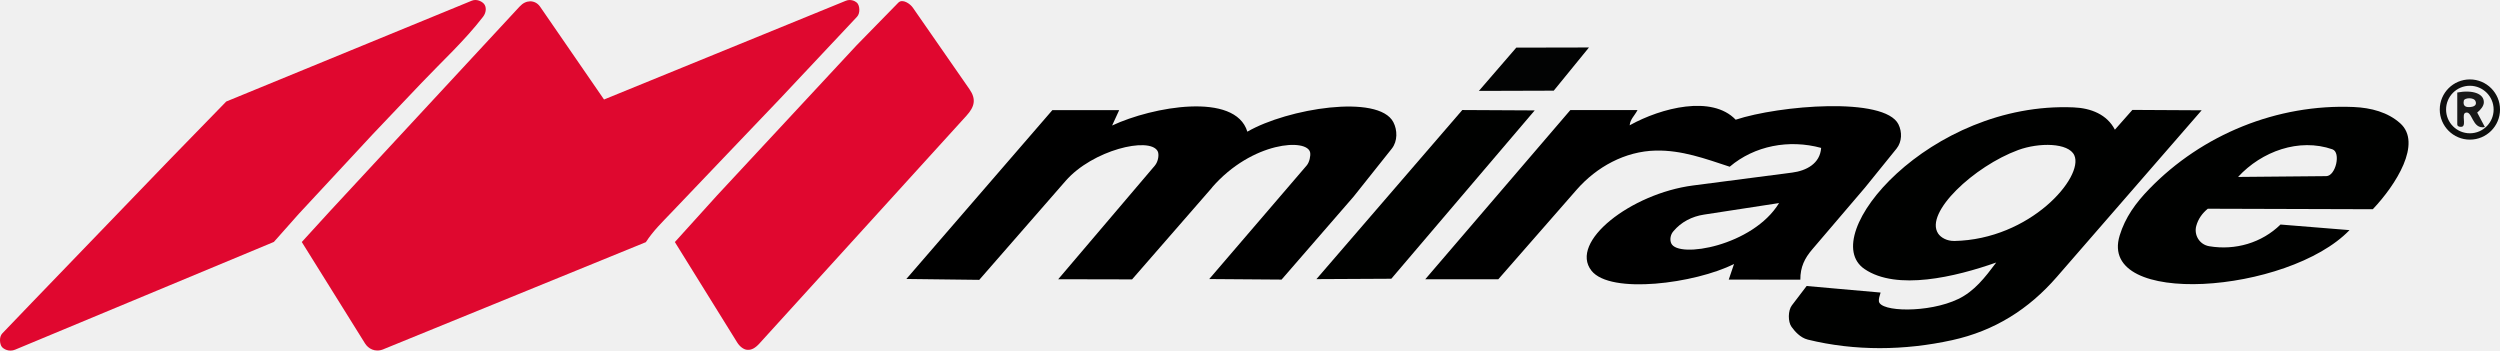
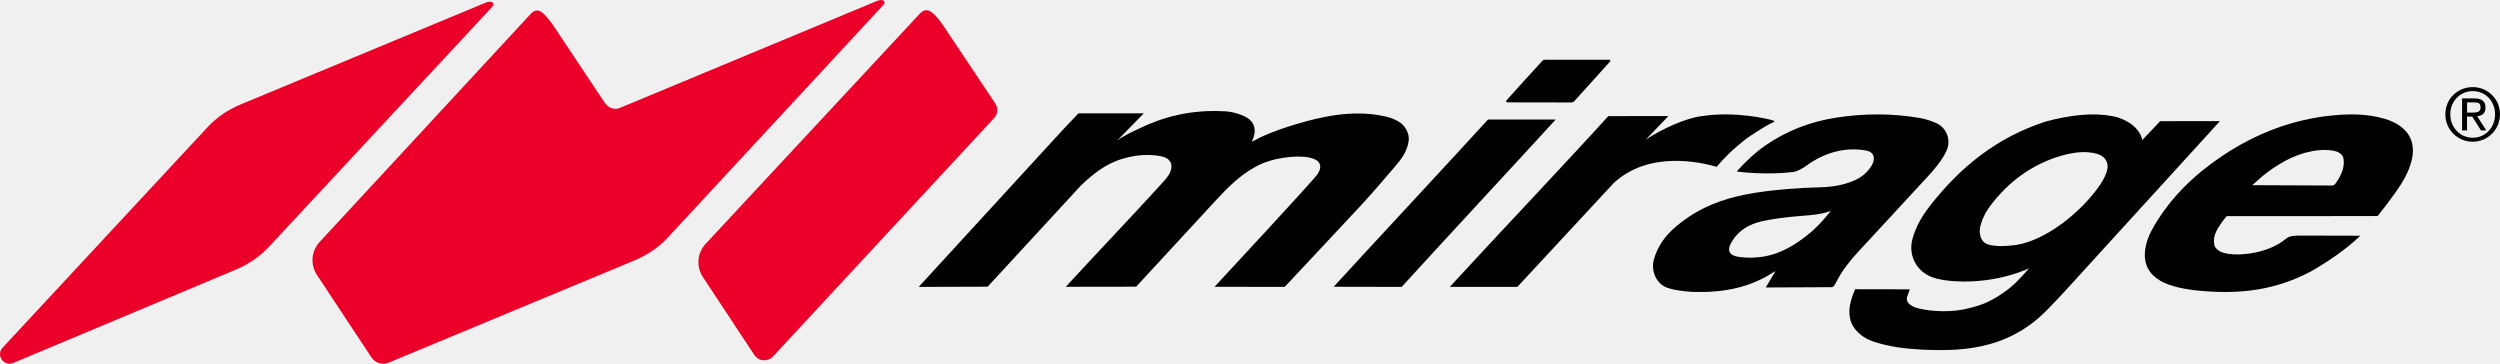
- <svg xmlns="http://www.w3.org/2000/svg" width="1091" height="153" fill="none" viewBox="0 0 1091 153">
-   <g clip-path="url(#a)">
-     <path fill="#020303" d="m678.053 39.569-32.666.1 16.324-18.883 31.714-.067z" />
-     <path fill="#000" d="m528.988 81.807-34.956 40.12-32.231-.067 42.173-49.586c1.537-1.82 1.972-5.009 1.186-6.378-3.625-6.328-28.355-.434-40.118 13.04l-37.696 43.192-31.814-.384 63.729-73.696h29.157l-3.091 6.729c17.594-8.248 53.753-14.76 59.016 2.688 17.578-10.151 57.179-16.529 63.695-4.19 1.821 3.455 1.938 8.314-.668 11.603l-16.659 20.92-31.43 36.213-31.58-.234 42.508-49.536c1.303-1.52 1.771-4.291 1.554-5.61-1.053-6.411-25.281-4.975-42.809 15.143z" />
-     <path fill="#000100" d="m607.169 121.643-32.683.167 63.662-73.795 31.597.167z" />
-     <path fill="#000" d="M828.497 54.276c-6.065-12.205-52.149-8.281-71.047-2.037-10.326-10.819-32.332-5.292-46.267 2.438.284-2.705 2.005-3.974 3.442-6.645h-29.324L621.99 121.86h31.881l34.22-39.118c8.672-9.9 21.087-16.729 34.454-17.03 11.362-.25 21.538 3.507 32.299 7.046 10.827-9.182 25.882-12.037 39.901-8.214-.451 6.895-6.55 9.984-12.616 10.769l-43.276 5.626c-27.069 3.523-54.271 24.626-44.329 37.198 8.271 10.468 45.265 5.577 62.208-2.938l-2.306 6.812 31.246.05c-.05-5.593 1.971-9.45 5.113-13.14l23.092-27.047 13.768-17.013c2.423-3.005 2.473-7.33.835-10.602zM729.329 106.2c-.702-1.553-.384-3.807.952-5.293 3.342-4.007 8.121-6.461 13.301-7.246l32.8-5.042c-11.363 18.683-44.029 24.343-47.053 17.581" />
-     <path fill="#000100" d="m930.556 47.982-7.619 8.615c-3.443-6.645-10.393-9.417-18.013-9.734-62.726-2.688-112.552 55.998-91.248 70.54 14.052 9.583 39.634 3.439 57.479-2.839-4.929 6.562-9.524 12.539-16.592 15.928-12.916 6.211-34.22 5.66-34.621.935-.1-1.119.301-2.22.752-3.756l-32.282-2.855-6.45 8.464c-1.704 2.221-1.737 7.146-.15 9.333 1.32 1.837 3.76 4.759 7.118 5.593 20.519 5.042 42.207 4.809 63.01.234 18.43-4.057 33.368-13.44 45.649-27.581l63.21-72.727-30.243-.167zm-77.797 57.166c-3.041.05-5.765-1.419-6.968-3.256-6.015-9.116 15.773-29.368 34.922-36.413 9.123-3.356 21.989-3.24 24.512 2.287 4.311 9.417-19.132 36.781-52.466 37.399zM963.506 91.09l71.984.217c10.12-10.652 21.64-28.867 11.95-37.515-5.4-4.825-12.65-6.762-20.32-7.096-33.287-1.402-66.12 11.97-89.162 35.746-5.965 6.144-10.51 12.421-12.933 20.335-9.708 31.689 73.553 25.411 100.305-2.354l-30.11-2.437c-8.188 7.997-19.717 11.386-31.129 9.466-4.261-.718-6.734-4.925-5.631-8.899.835-3.038 2.607-5.493 5.046-7.48zm54.354-25.928c3.83 1.319 1.45 11.67-2.69 11.703l-38.48.35c10.309-11.185 26.62-17.112 41.19-12.053z" />
-     <path fill="#0e0f0e" d="M1077.86 34.658c-7.27 0-13.15 5.894-13.15 13.14s5.9 13.14 13.15 13.14 13.15-5.894 13.15-13.14-5.9-13.14-13.15-13.14m-.01 23.508c-5.74 0-10.38-4.641-10.38-10.368s4.64-10.368 10.38-10.368c5.73 0 10.37 4.641 10.37 10.368s-4.64 10.368-10.37 10.368" />
-     <path fill="#191919" d="M1081.05 49.117c1.64-1.319 2.79-2.855 2.89-4.29.26-3.958-4.91-5.727-11.59-4.459v13.908c-.03 1.119 1.67 1.235 2.24.968 1.67-.834-.39-5.376 1.32-6.027 3.14-1.185 2.8 7.396 8.5 6.228zm-3.02-2.404c-1.25.1-3.44.083-2.82-2.805.26-1.252 4.36-1.57 5.11.25.85 2.054-1.35 2.488-2.31 2.555z" />
-     <path fill="#df082f" d="M167.387 152.397c-3.759 1.536-6.717-.317-8.087-2.521l-27.603-44.261 12.381-13.556 82.66-89.173c1.487-1.602 2.991-2.254 4.545-2.304s3.258.668 4.394 2.304l27.921 40.538L369.132.332c1.989-.801 3.91.033 4.796.818 1.303 1.169 1.57 4.575.083 6.16l-33.652 35.813-22.874 23.959-24.496 25.678c-4.06 4.257-7.853 7.88-11.145 12.922L167.387 152.38z" />
-     <path fill="#e0072f" d="M6.63 152.581c-2.69 1.118-5.063-.251-5.815-1.202-.97-1.253-1.27-4.375.2-5.894l12.883-13.423 30.762-31.906 29.658-30.77L98.73 44.309 205.902.299c2.005-.819 4.227.183 5.263 1.335 1.17 1.302 1.136 3.757-.351 5.677-8.154 10.568-17.728 19.267-26.885 28.9L162.742 58.5 130.36 93.36l-10.844 12.222zM331.57 149.742c-2.038 2.238-3.609 3.056-5.48 2.922-1.588-.117-3.292-1.452-4.395-3.239l-27.185-43.793 18.43-20.369 60.887-65.497 18.197-18.6c1.821-1.853 5.163.468 6.349 2.188l24.696 35.562c3.058 4.408 2.239 7.68-1.337 11.62l-90.162 99.19z" />
+ <svg xmlns="http://www.w3.org/2000/svg" preserveAspectRatio="none" overflow="visible" style="display: block;" width="1127.21" height="164" viewBox="0 0 1127.21 164" fill="none">
+   <g id="Group 1000005842">
+     <path id="Vector" d="M701.427 53.897C679.097 78.321 654.204 104.99 631.996 129.352L601.333 129.291C618.397 110.641 654.738 71.661 670.916 53.897H701.427Z" fill="#010101" />
+     <path id="Vector_2" d="M486.574 51.106H515.712L503.656 63.435C506.903 61 510.657 59.407 513.613 57.968C524.061 52.852 536.853 49.284 552.157 50.187C555.39 50.295 559.695 51.474 562.375 53.143C564.827 54.675 566.956 57.722 564.873 62.822C564.781 63.098 564.597 63.404 564.444 63.925C565.026 63.634 565.424 63.45 565.792 63.236C572.992 59.101 587.99 54.568 596.661 52.867C605.776 50.922 615.933 50.448 624.481 52.485C626.794 52.944 628.74 53.695 630.823 54.95C633.29 56.405 635.818 60.127 635.082 63.91C634.347 68.596 631.605 72.058 628.709 75.412C623.945 80.941 619.242 86.531 614.294 91.891C602.681 104.434 590.901 116.84 579.258 129.352L547.623 129.306C549.829 126.887 592.157 81.385 594.01 78.582C596.63 74.631 595.037 72.012 590.41 71.047C584.604 69.837 573.39 70.986 565.776 75.366C559.021 79.118 553.613 84.463 548.45 90.069C536.225 103.347 524.551 115.951 512.28 129.261L480.554 129.306C491.4 117.437 510.994 96.838 521.809 84.938C523.341 83.253 525.348 81.186 526.681 79.317C527.171 78.613 527.569 77.816 527.845 77.004C529.04 73.451 527.049 71.384 524.322 70.649C521.288 69.883 514.548 68.995 506.061 71.614C498.416 73.834 492.304 78.904 487.386 83.621L445.502 129.061C445.38 129.184 445.211 129.261 445.043 129.261L414.235 129.352C434.534 107.176 456.395 83.452 476.693 61.276C478.976 58.779 484.215 53.189 486.13 51.259C486.253 51.137 486.39 51.091 486.574 51.091" fill="#010101" />
+     <path id="Vector_3" d="M708.694 46.197L679.664 46.151C679.209 46.151 678.92 45.641 679.224 45.286C683.705 40.208 691.24 32.026 695.493 27.365C695.752 27.087 696.086 26.948 696.466 26.948H725.587C725.997 26.948 726.225 27.457 725.936 27.766L709.742 45.703C709.469 46.012 709.074 46.181 708.679 46.181L708.694 46.197Z" fill="#010101" />
+     <path id="Vector_4" d="M796.155 129.631L800.416 122.455C800.309 122.455 800.141 122.394 800.05 122.455C789.268 129.662 777.188 131.916 764.497 131.64C761.061 131.563 758.037 131.195 754.876 130.597C753.975 130.413 752.509 130.03 751.7 129.739C746.446 127.776 744.324 121.735 745.744 116.859C748.355 107.965 754.281 102.645 761.351 97.861C770.453 91.697 780.7 88.6 791.421 86.913C801.057 85.41 810.755 84.705 820.498 84.46C825.828 84.322 831.051 83.555 835.999 81.408C839.328 79.967 842.016 77.774 843.894 74.662C845.849 71.442 844.948 68.375 841.237 67.854C832.486 66.228 822.835 68.559 814.557 74.646C812.725 75.996 810.465 77.314 808.311 77.575C796.766 78.97 784.274 77.575 783.052 77.314C786.992 72.883 791.497 68.666 796.262 65.4C805.853 58.822 816.451 54.821 827.905 53.042C840.443 51.095 852.996 51.064 865.519 53.18C868.161 53.625 870.787 54.483 873.216 55.603C877.858 57.734 879.798 63.361 877.629 68.007C875.46 72.638 872.07 76.486 868.634 80.197C858.188 91.513 847.788 102.798 837.312 114.099C834.991 116.598 832.944 119.251 830.959 122.026C829.554 123.989 828.47 126.258 827.279 128.389C827.019 128.865 826.423 129.478 825.965 129.478L796.14 129.616L796.155 129.631ZM825.492 95.101C819.673 97.232 813.565 97.079 807.578 97.754C803.089 98.26 798.568 98.811 794.185 99.823C788.917 101.05 784.32 103.595 781.235 108.333C778.364 112.734 779.25 115.249 784.488 115.908C787.924 116.353 791.528 116.261 794.949 115.724C802.539 114.543 808.968 110.695 814.924 106.003C818.925 102.844 822.331 99.103 825.507 95.085L825.492 95.101Z" fill="#010101" />
+     <path id="Vector_5" d="M1002.14 99.751C1001.15 101.398 997.307 105.469 998.44 110.546C998.746 111.888 1000.31 113.078 1001.38 113.55C1006.81 115.959 1020.94 114.77 1029.16 108.808C1031.87 106.841 1031.74 106.216 1037.71 106.216C1045.4 106.262 1053.13 106.216 1060.85 106.277C1061.34 106.277 1063.35 106.277 1064.25 106.277C1057.59 112.62 1049.9 117.789 1042.12 122.303C1026.89 130.353 1011.23 132.991 991.461 131.055C986.349 130.628 978.635 129.286 974.135 126.648C969.023 123.644 966.574 119.268 967.141 113.306C967.539 109.113 969.207 105.347 971.304 101.779C978.91 88.864 989.44 78.709 1001.84 70.398C1016.96 60.258 1033.5 53.809 1051.75 52.04C1059.61 51.277 1067.47 51.293 1075.15 53.549C1076.42 53.915 1077.68 54.373 1078.87 54.937C1086.52 58.49 1089.41 64.711 1087.24 72.853C1085.91 77.839 1083.31 82.216 1080.37 86.378C1077.72 90.144 1074.92 93.804 1072.04 97.403C1053.51 97.464 1034.97 97.448 1016.45 97.448H1003.98L1002.14 99.766V99.751ZM1051.49 83.634C1051.93 83.634 1052.54 83.405 1052.79 83.085C1055.33 79.7 1057.59 75.308 1056.52 71.023C1056.28 70.017 1055.3 69.209 1054.5 68.782C1051.37 67.074 1045.15 67.547 1042.09 68.248C1034.15 69.743 1026.51 74.226 1020.11 79.425C1018.6 80.66 1017.17 82.017 1015.51 83.496L1051.49 83.649V83.634Z" fill="#010101" />
+     <path id="Vector_6" d="M727.541 82.591C743.628 67.65 767.015 73.211 773.949 75.197C774.01 75.212 774.056 75.197 774.102 75.151C774.699 74.464 777.882 70.385 783.913 65.344C785.459 64.045 787.097 62.67 788.78 61.555C791.688 59.645 796.035 56.682 799.77 55.032C800.061 54.91 800.045 54.497 799.755 54.406C796.77 53.428 781.831 50.082 767.183 52.374C760.265 53.199 749.26 58.133 742.082 62.93L752.26 52.328L725.168 52.358C705.454 74.082 673.939 107.278 653.689 129.352H684.148L727.556 82.576L727.541 82.591Z" fill="#010101" />
+     <path id="Vector_7" d="M861.109 130.423L860.052 133.358C859.455 135.055 859.471 136.92 863.421 138.586C867.922 140.069 876.924 141.094 885.223 139.549C892.403 138.005 896.813 136.522 903.503 131.844C907.713 128.924 911.051 125.423 915.017 120.791C914.695 120.975 914.358 121.158 914.037 121.357C896.675 128.695 879.787 127.029 875.256 126.065C873.97 125.882 872.699 125.5 871.459 125.072C864.247 122.58 860.175 115.18 862.364 107.475C863.926 102.002 866.651 97.355 870.081 92.952C884.074 75.004 900.594 61.856 922.35 54.808C933.251 51.858 943.601 50.696 952.129 52.332C954.578 52.699 956.967 53.509 959.187 54.854C961.774 56.276 964.5 58.691 965.709 62.147C965.786 62.391 965.801 62.345 965.908 63.156L973.977 54.64L1000.94 54.61L932.026 130.193C928.275 134.352 924.478 138.204 923.483 139.244C904.406 159.286 880.859 158.063 867.034 157.681C858.292 157.176 851.77 156.305 845.263 154.18C843.716 153.63 841.879 153.156 839.093 151.046C835.403 147.973 833.688 144.9 833.872 139.84C833.979 136.813 835.173 133.358 836.459 130.407L861.124 130.453L861.109 130.423ZM901.498 110.961C903.518 110.961 905.294 110.869 907.025 110.686C908.586 110.533 910.163 110.304 911.679 109.906C925.642 106.42 940.309 93.319 947.168 82.892C948.485 80.844 949.756 78.55 950.2 76.12C950.751 73.093 948.99 70.524 946.066 69.546C944.642 69.057 943.111 68.781 941.611 68.659C937.477 68.338 933.236 69.072 929.255 70.249C916.226 74.117 905.8 81.761 897.639 92.463C895.71 95 894.164 97.599 893.169 101.054C891.944 104.647 892.755 109.126 896.414 110.227C898.129 110.747 899.492 110.839 901.498 110.976V110.961Z" fill="#010101" />
+     <path id="Vector_8" d="M1114.92 39.267C1121.61 39.267 1127.21 44.577 1127.21 51.518C1127.21 58.459 1121.61 63.906 1114.92 63.906C1108.23 63.906 1102.57 58.597 1102.57 51.518C1102.57 44.439 1108.2 39.267 1114.92 39.267ZM1114.92 62.106C1120.6 62.106 1124.98 57.559 1124.98 51.533C1124.98 45.507 1120.6 41.083 1114.92 41.083C1109.25 41.083 1104.8 45.629 1104.8 51.533C1104.8 57.437 1109.19 62.106 1114.92 62.106ZM1110.13 44.378H1115.67C1119.08 44.378 1120.67 45.736 1120.67 48.497C1120.67 51.259 1119.03 52.189 1116.91 52.418L1121.01 58.78H1118.61L1114.71 52.586H1112.34V58.78H1110.11V44.378H1110.13ZM1112.36 50.77H1114.68C1116.65 50.77 1118.44 50.679 1118.44 48.391C1118.44 46.102 1116.8 46.178 1115.3 46.178H1112.36V50.755V50.77Z" fill="#010101" />
+     <path id="Vector_9" d="M221.488 3.568C221.794 3.233 222.238 2.714 222.437 2.378C222.682 1.768 222.315 1.249 221.917 1.005C221.84 0.959 220.922 0.364 218.824 1.264L108.581 47.053C102.962 49.403 97.832 52.775 93.683 57.231L1.171 156.774C-1.968 160.161 1.737 165.425 5.994 163.64L106.606 121.452C112.225 119.087 117.278 115.562 121.427 111.107L221.32 3.736L221.473 3.568H221.488Z" fill="#EA0029" />
+     <path id="Vector_10" d="M394.987 5.822C394.987 5.822 397.378 3.277 398.267 2.28C398.328 2.203 398.619 1.835 398.696 1.743C399.018 1.176 398.773 0.47 398.068 0.148C397.639 0.026 397.133 -0.296 394.727 0.7C392.918 1.452 388.949 3.123 388.719 3.215L279.539 48.636C277.102 49.663 274.436 48.728 272.842 46.597L249.118 10.959C246.42 7.264 245.026 6.006 243.968 5.301C243.049 4.626 241.945 4.565 240.949 4.994C240.505 5.163 239.723 5.807 239.447 6.114L239.263 6.298L144.122 109.085C140.336 113.179 139.83 119.328 142.911 123.974L167.463 161.13C169.148 163.691 172.428 164.688 175.263 163.507L285.501 117.672C291.171 115.31 296.551 111.998 300.734 107.505L394.987 5.807V5.822Z" fill="#EA0029" />
+     <path id="Vector_11" d="M413.248 7.753L318.157 109.949C314.343 114.059 313.837 120.231 316.916 124.906L340.111 160.046C342.026 162.949 346.177 163.3 348.537 160.734L448.223 53.236C449.908 51.434 450.123 48.699 448.759 46.651L425.427 11.726C423.972 9.678 422.685 7.769 420.908 6.21C420.586 5.92 419.912 5.339 419.452 5.11C418.212 4.484 417.277 4.56 416.618 4.774C415.975 4.973 415.163 5.706 414.581 6.302L413.217 7.769L413.248 7.753Z" fill="#EA0029" />
  </g>
-   <defs>
-     <clipPath id="a">
-       <path fill="#fff" d="M0 0h1091v153H0z" />
-     </clipPath>
-   </defs>
</svg>
